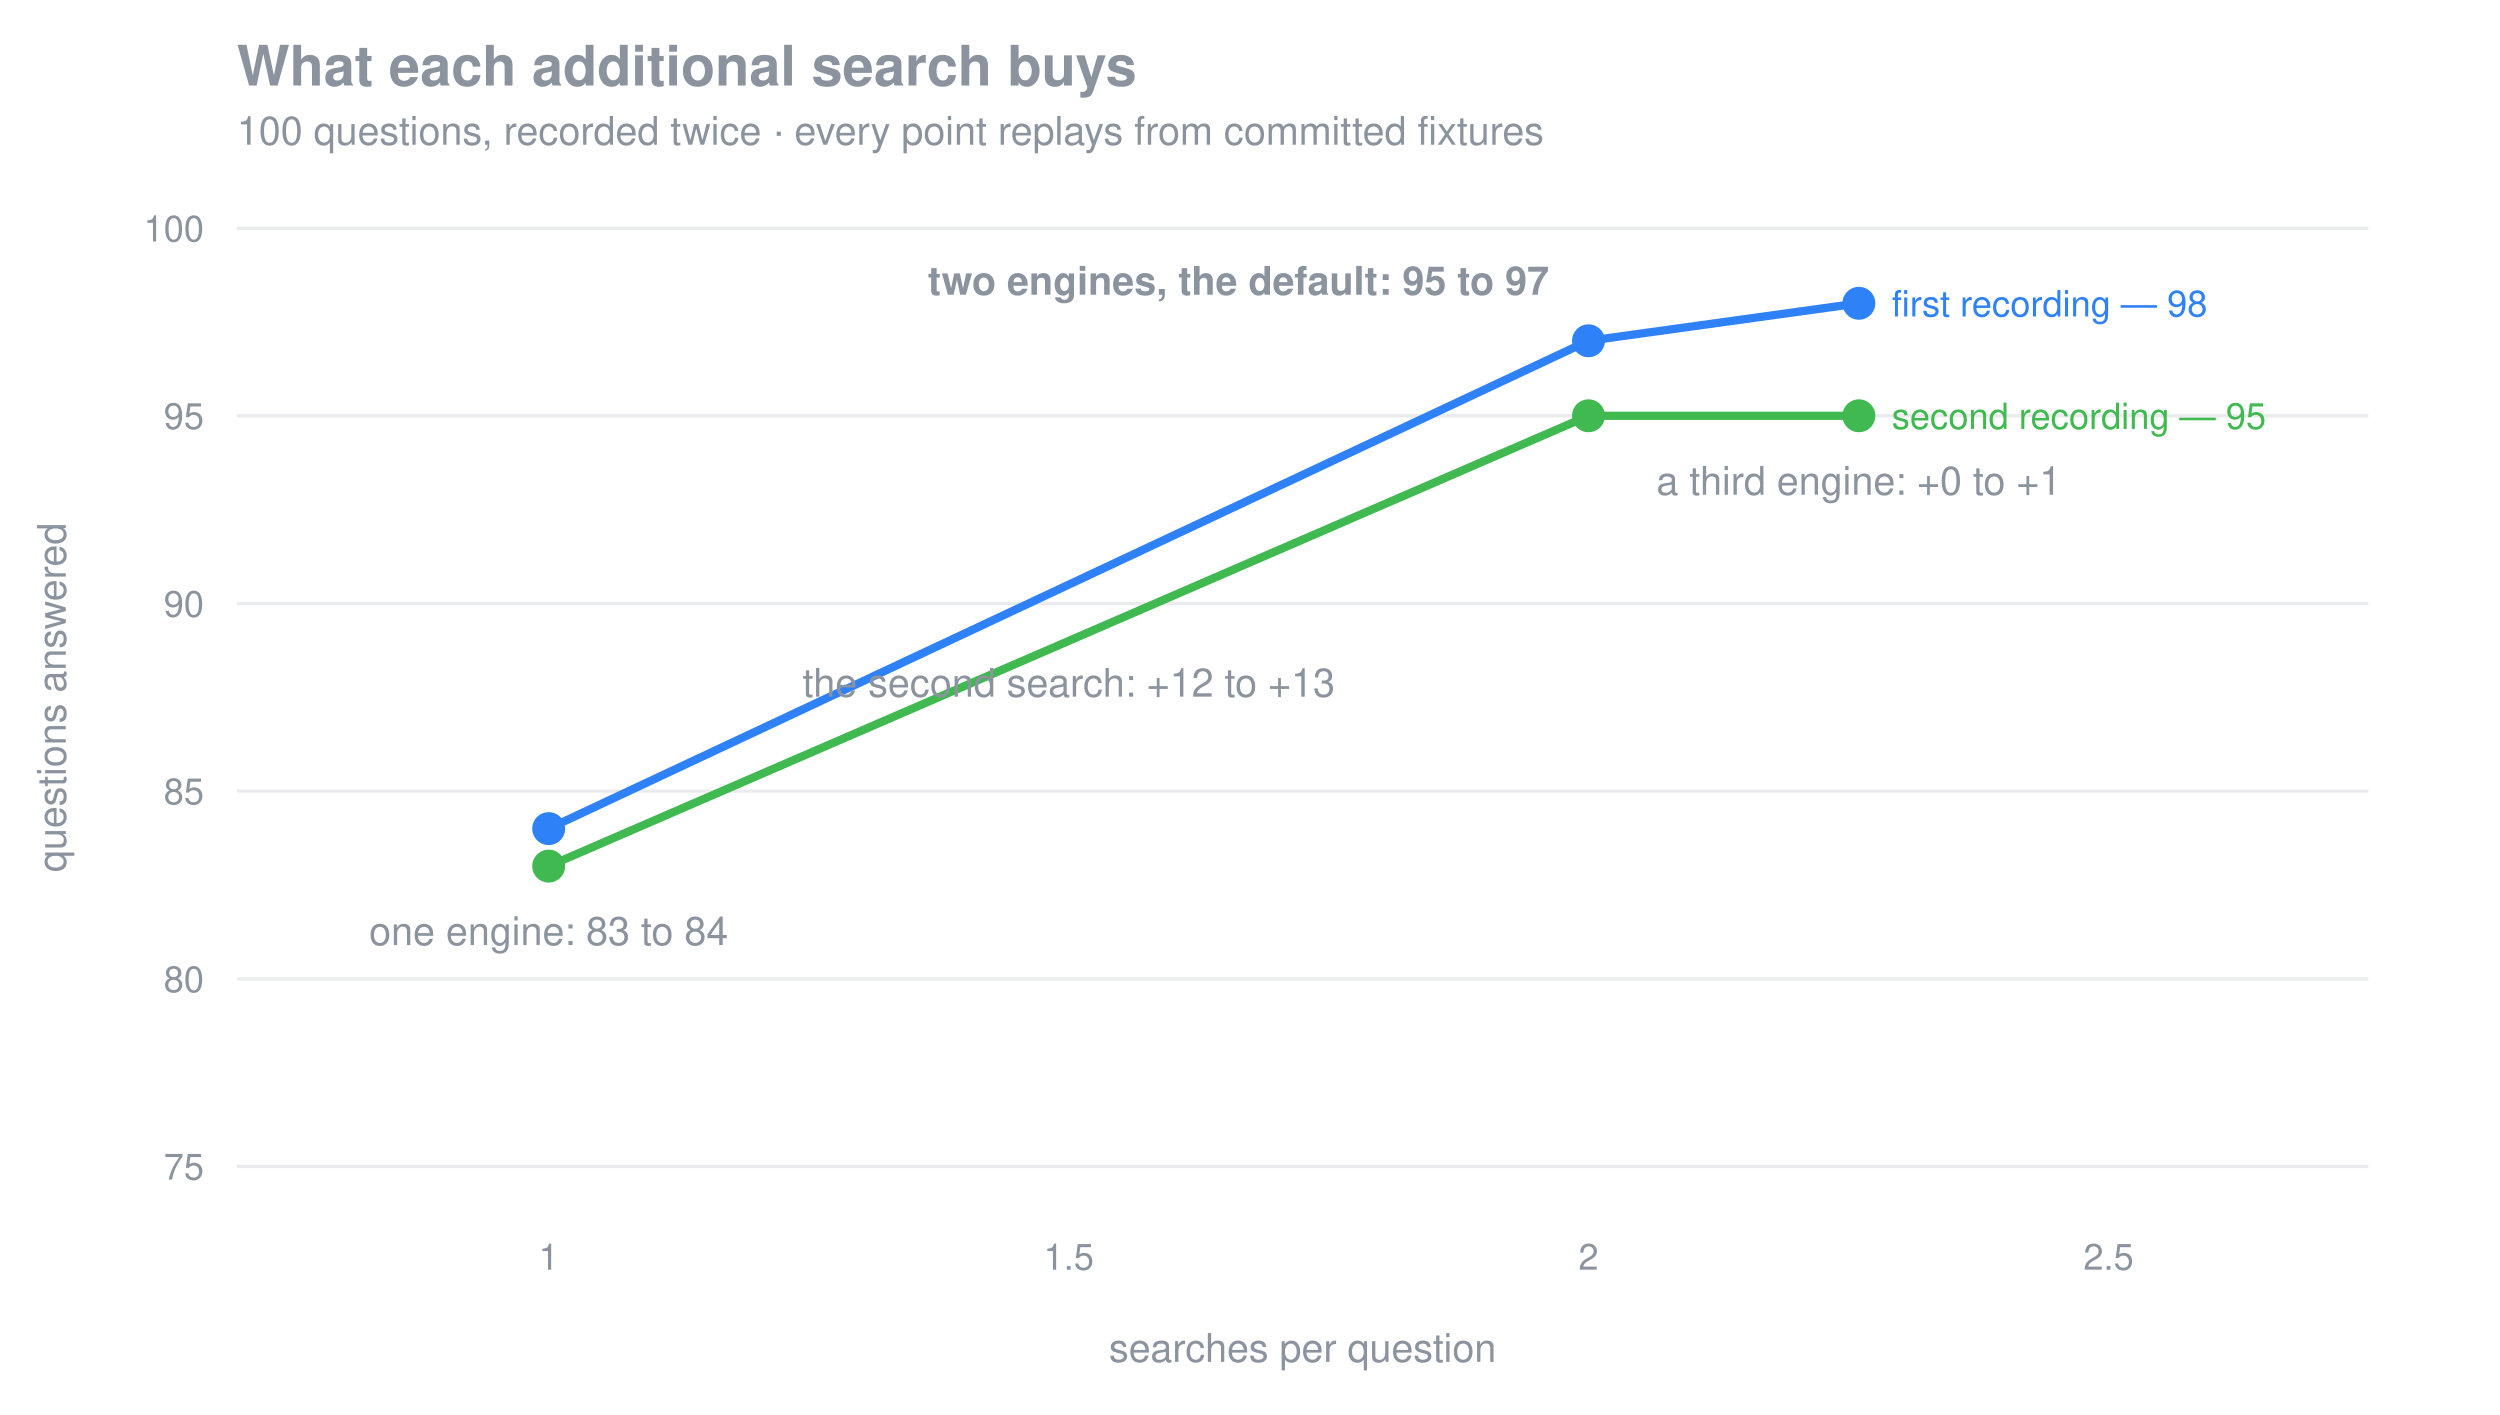
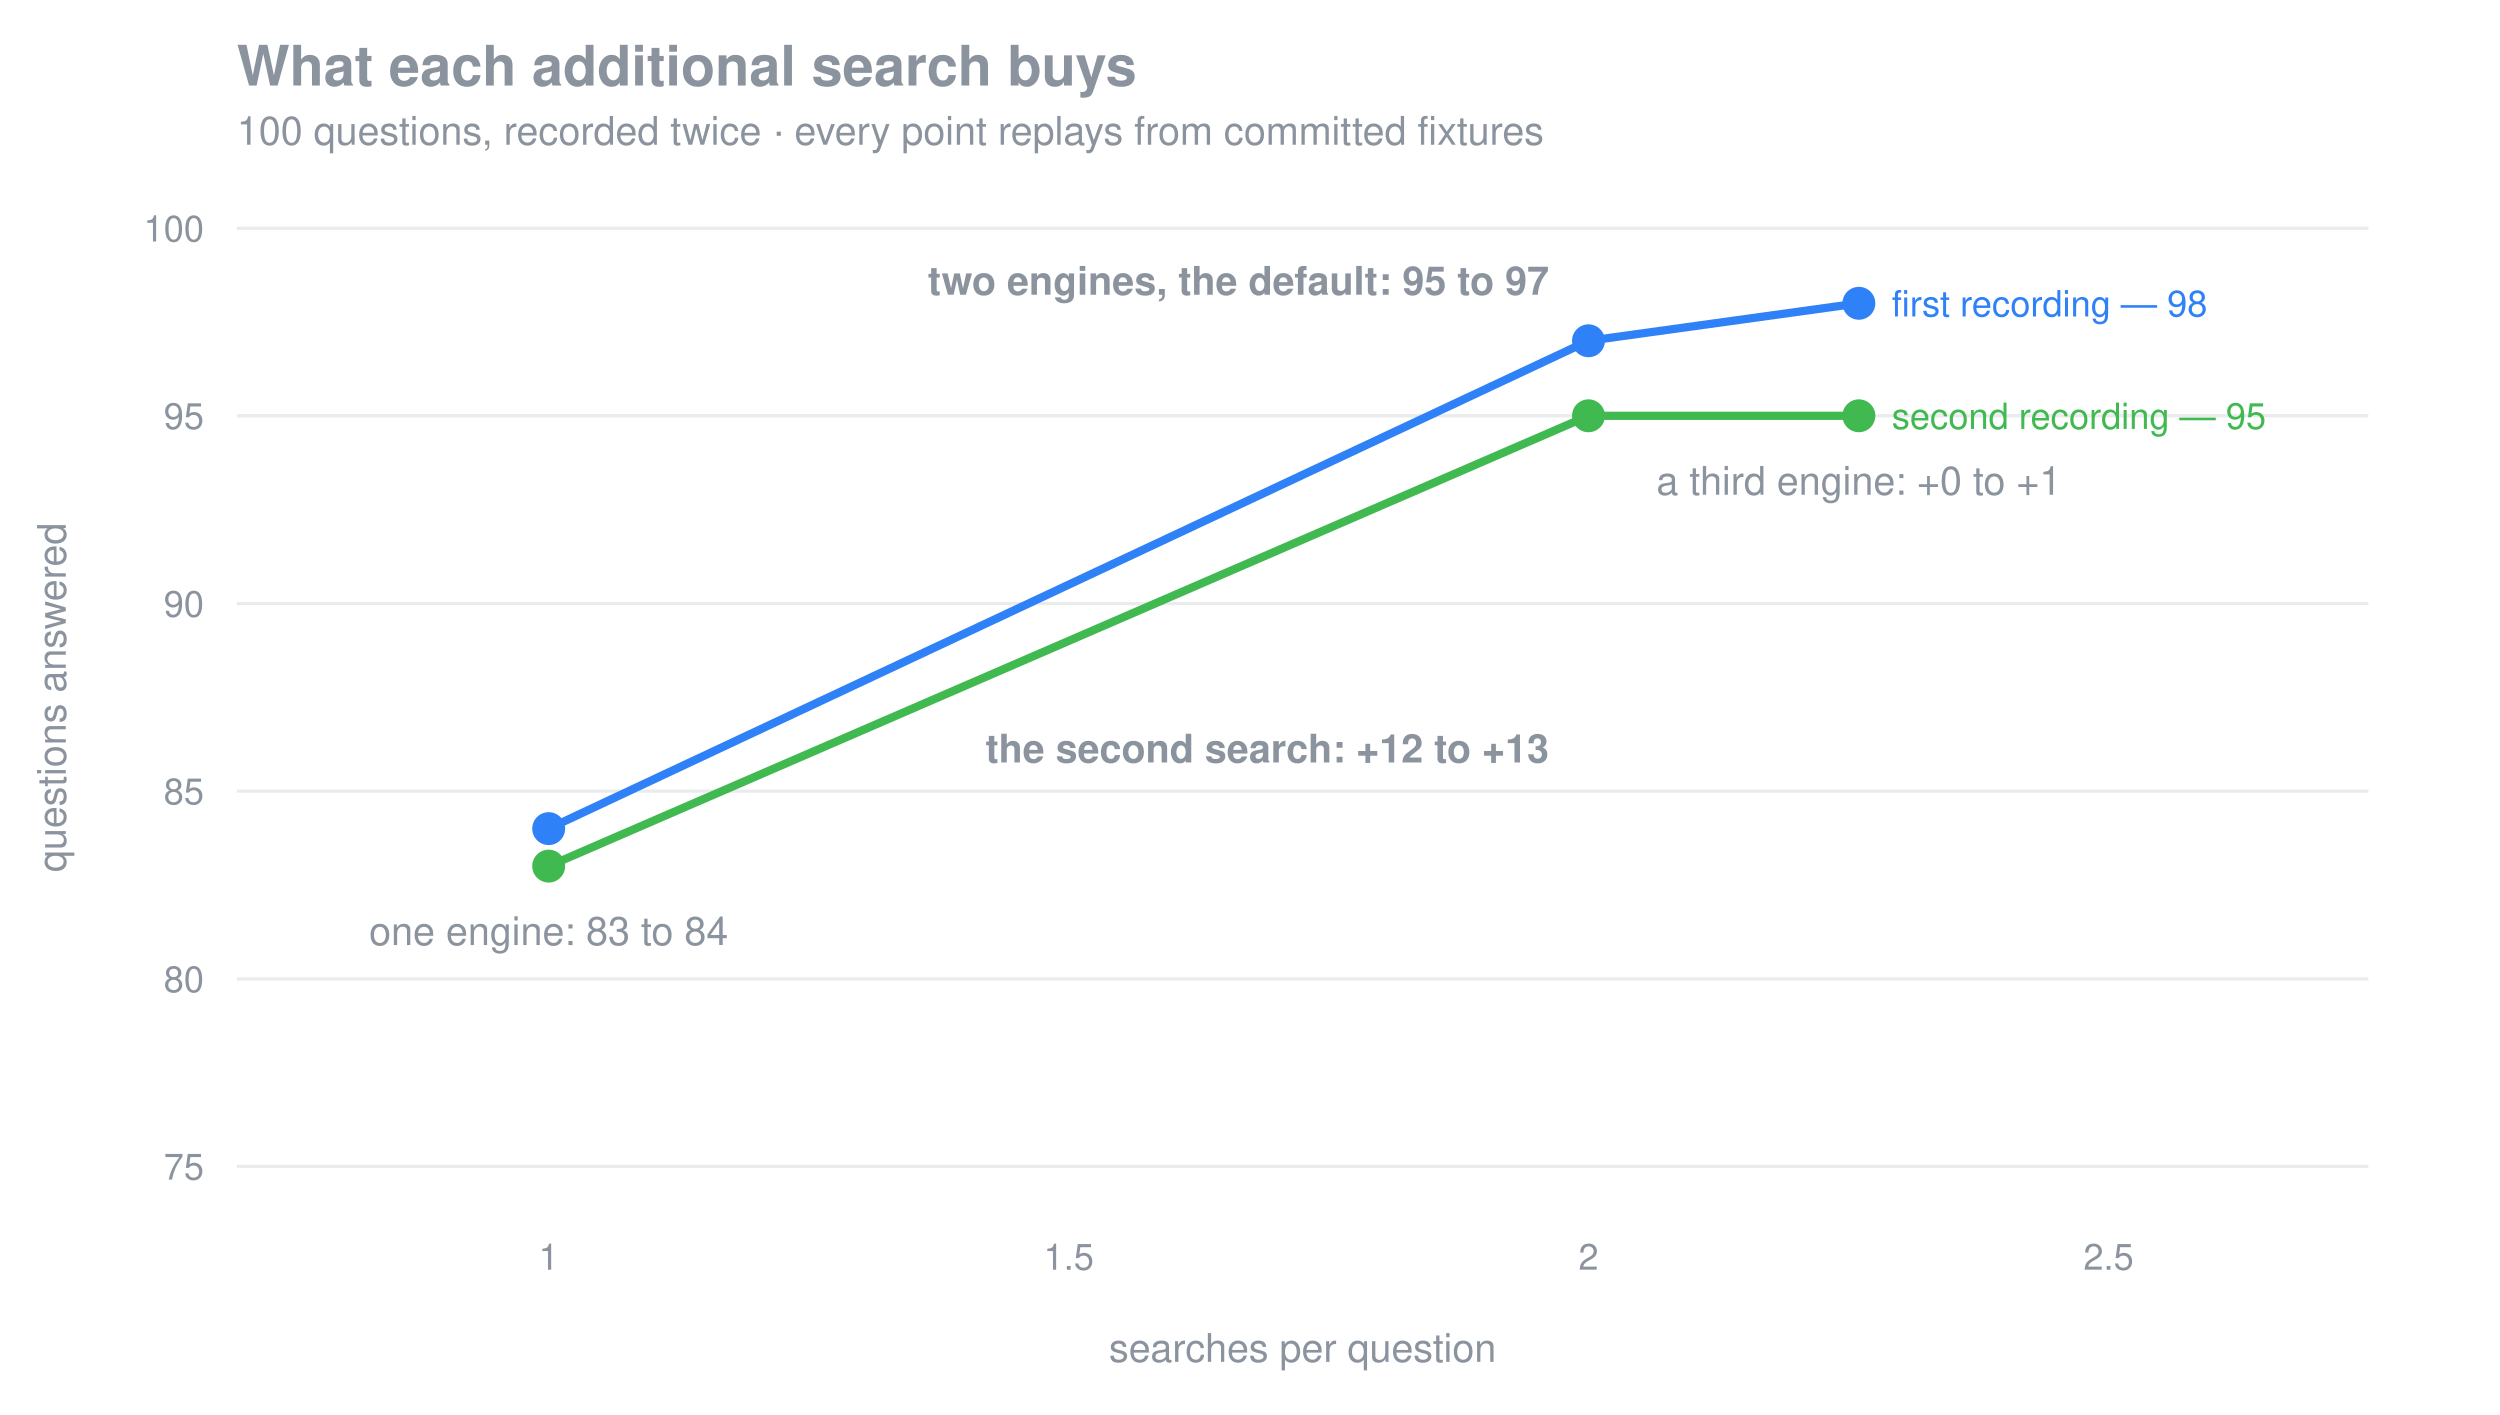
<svg xmlns="http://www.w3.org/2000/svg" viewBox="0 0 760 430" width="760" height="430" role="img" aria-label="Questions answered against searches spent, in two recordings">
  <text x="72.0" y="26.0" font-size="17" fill="#8b949e" text-anchor="start" font-weight="600" font-family="-apple-system,BlinkMacSystemFont,Segoe UI,Helvetica,Arial,sans-serif">What each additional search buys</text>
  <text x="72.0" y="44.0" font-size="12" fill="#8b949e" text-anchor="start" font-weight="normal" font-family="-apple-system,BlinkMacSystemFont,Segoe UI,Helvetica,Arial,sans-serif">100 questions, recorded twice · every point replays from committed fixtures</text>
  <line x1="72" y1="354.6" x2="720" y2="354.6" stroke="#8b949e" stroke-opacity="0.18" stroke-width="1" />
  <text x="62.0" y="358.6" font-size="11" fill="#8b949e" text-anchor="end" font-weight="normal" font-family="-apple-system,BlinkMacSystemFont,Segoe UI,Helvetica,Arial,sans-serif">75</text>
  <line x1="72" y1="297.6" x2="720" y2="297.6" stroke="#8b949e" stroke-opacity="0.18" stroke-width="1" />
  <text x="62.0" y="301.6" font-size="11" fill="#8b949e" text-anchor="end" font-weight="normal" font-family="-apple-system,BlinkMacSystemFont,Segoe UI,Helvetica,Arial,sans-serif">80</text>
  <line x1="72" y1="240.5" x2="720" y2="240.5" stroke="#8b949e" stroke-opacity="0.18" stroke-width="1" />
  <text x="62.0" y="244.5" font-size="11" fill="#8b949e" text-anchor="end" font-weight="normal" font-family="-apple-system,BlinkMacSystemFont,Segoe UI,Helvetica,Arial,sans-serif">85</text>
  <line x1="72" y1="183.5" x2="720" y2="183.5" stroke="#8b949e" stroke-opacity="0.18" stroke-width="1" />
  <text x="62.0" y="187.5" font-size="11" fill="#8b949e" text-anchor="end" font-weight="normal" font-family="-apple-system,BlinkMacSystemFont,Segoe UI,Helvetica,Arial,sans-serif">90</text>
  <line x1="72" y1="126.4" x2="720" y2="126.4" stroke="#8b949e" stroke-opacity="0.18" stroke-width="1" />
  <text x="62.0" y="130.4" font-size="11" fill="#8b949e" text-anchor="end" font-weight="normal" font-family="-apple-system,BlinkMacSystemFont,Segoe UI,Helvetica,Arial,sans-serif">95</text>
  <line x1="72" y1="69.4" x2="720" y2="69.4" stroke="#8b949e" stroke-opacity="0.18" stroke-width="1" />
  <text x="62.0" y="73.4" font-size="11" fill="#8b949e" text-anchor="end" font-weight="normal" font-family="-apple-system,BlinkMacSystemFont,Segoe UI,Helvetica,Arial,sans-serif">100</text>
  <text x="166.8" y="386.0" font-size="11" fill="#8b949e" text-anchor="middle" font-weight="normal" font-family="-apple-system,BlinkMacSystemFont,Segoe UI,Helvetica,Arial,sans-serif">1</text>
  <text x="324.9" y="386.0" font-size="11" fill="#8b949e" text-anchor="middle" font-weight="normal" font-family="-apple-system,BlinkMacSystemFont,Segoe UI,Helvetica,Arial,sans-serif">1.5</text>
  <text x="482.9" y="386.0" font-size="11" fill="#8b949e" text-anchor="middle" font-weight="normal" font-family="-apple-system,BlinkMacSystemFont,Segoe UI,Helvetica,Arial,sans-serif">2</text>
  <text x="641.0" y="386.0" font-size="11" fill="#8b949e" text-anchor="middle" font-weight="normal" font-family="-apple-system,BlinkMacSystemFont,Segoe UI,Helvetica,Arial,sans-serif">2.5</text>
  <text x="396.0" y="414.0" font-size="12" fill="#8b949e" text-anchor="middle" font-weight="normal" font-family="-apple-system,BlinkMacSystemFont,Segoe UI,Helvetica,Arial,sans-serif">searches per question</text>
  <text x="20" y="212.0" font-size="12" fill="#8b949e" text-anchor="middle" transform="rotate(-90 20 212.0)" font-family="-apple-system,BlinkMacSystemFont,Segoe UI,Helvetica,Arial,sans-serif">questions answered</text>
  <path d="M166.8,251.9 L482.9,103.6 L565.1,92.2" fill="none" stroke="#2f81f7" stroke-width="2.5" />
  <circle cx="166.8" cy="251.9" r="5" fill="#2f81f7" />
  <circle cx="482.9" cy="103.6" r="5" fill="#2f81f7" />
  <circle cx="565.1" cy="92.2" r="5" fill="#2f81f7" />
  <text x="575.1" y="96.2" font-size="11" fill="#2f81f7" text-anchor="start" font-weight="normal" font-family="-apple-system,BlinkMacSystemFont,Segoe UI,Helvetica,Arial,sans-serif">first recording — 98</text>
  <path d="M166.8,263.3 L482.9,126.4 L565.1,126.4" fill="none" stroke="#3fb950" stroke-width="2.5" />
  <circle cx="166.8" cy="263.3" r="5" fill="#3fb950" />
  <circle cx="482.9" cy="126.4" r="5" fill="#3fb950" />
  <circle cx="565.1" cy="126.4" r="5" fill="#3fb950" />
  <text x="575.1" y="130.4" font-size="11" fill="#3fb950" text-anchor="start" font-weight="normal" font-family="-apple-system,BlinkMacSystemFont,Segoe UI,Helvetica,Arial,sans-serif">second recording — 95</text>
  <text x="166.8" y="287.3" font-size="12" fill="#8b949e" text-anchor="middle" font-weight="normal" font-family="-apple-system,BlinkMacSystemFont,Segoe UI,Helvetica,Arial,sans-serif">one engine: 83 to 84</text>
  <text x="470.9" y="89.6" font-size="12" fill="#8b949e" text-anchor="end" font-weight="600" font-family="-apple-system,BlinkMacSystemFont,Segoe UI,Helvetica,Arial,sans-serif">two engines, the default: 95 to 97</text>
-   <text x="324.9" y="211.8" font-size="12" fill="#8b949e" text-anchor="middle" font-weight="normal" font-family="-apple-system,BlinkMacSystemFont,Segoe UI,Helvetica,Arial,sans-serif">the second search: +12 to +13</text>
+   <text x="299.6" y="231.8" font-size="12" fill="#8b949e" text-anchor="start" font-weight="600" font-family="-apple-system,BlinkMacSystemFont,Segoe UI,Helvetica,Arial,sans-serif">the second search: +12 to +13</text>
  <text x="565.1" y="150.4" font-size="12" fill="#8b949e" text-anchor="middle" font-weight="normal" font-family="-apple-system,BlinkMacSystemFont,Segoe UI,Helvetica,Arial,sans-serif">a third engine: +0 to +1</text>
</svg>
